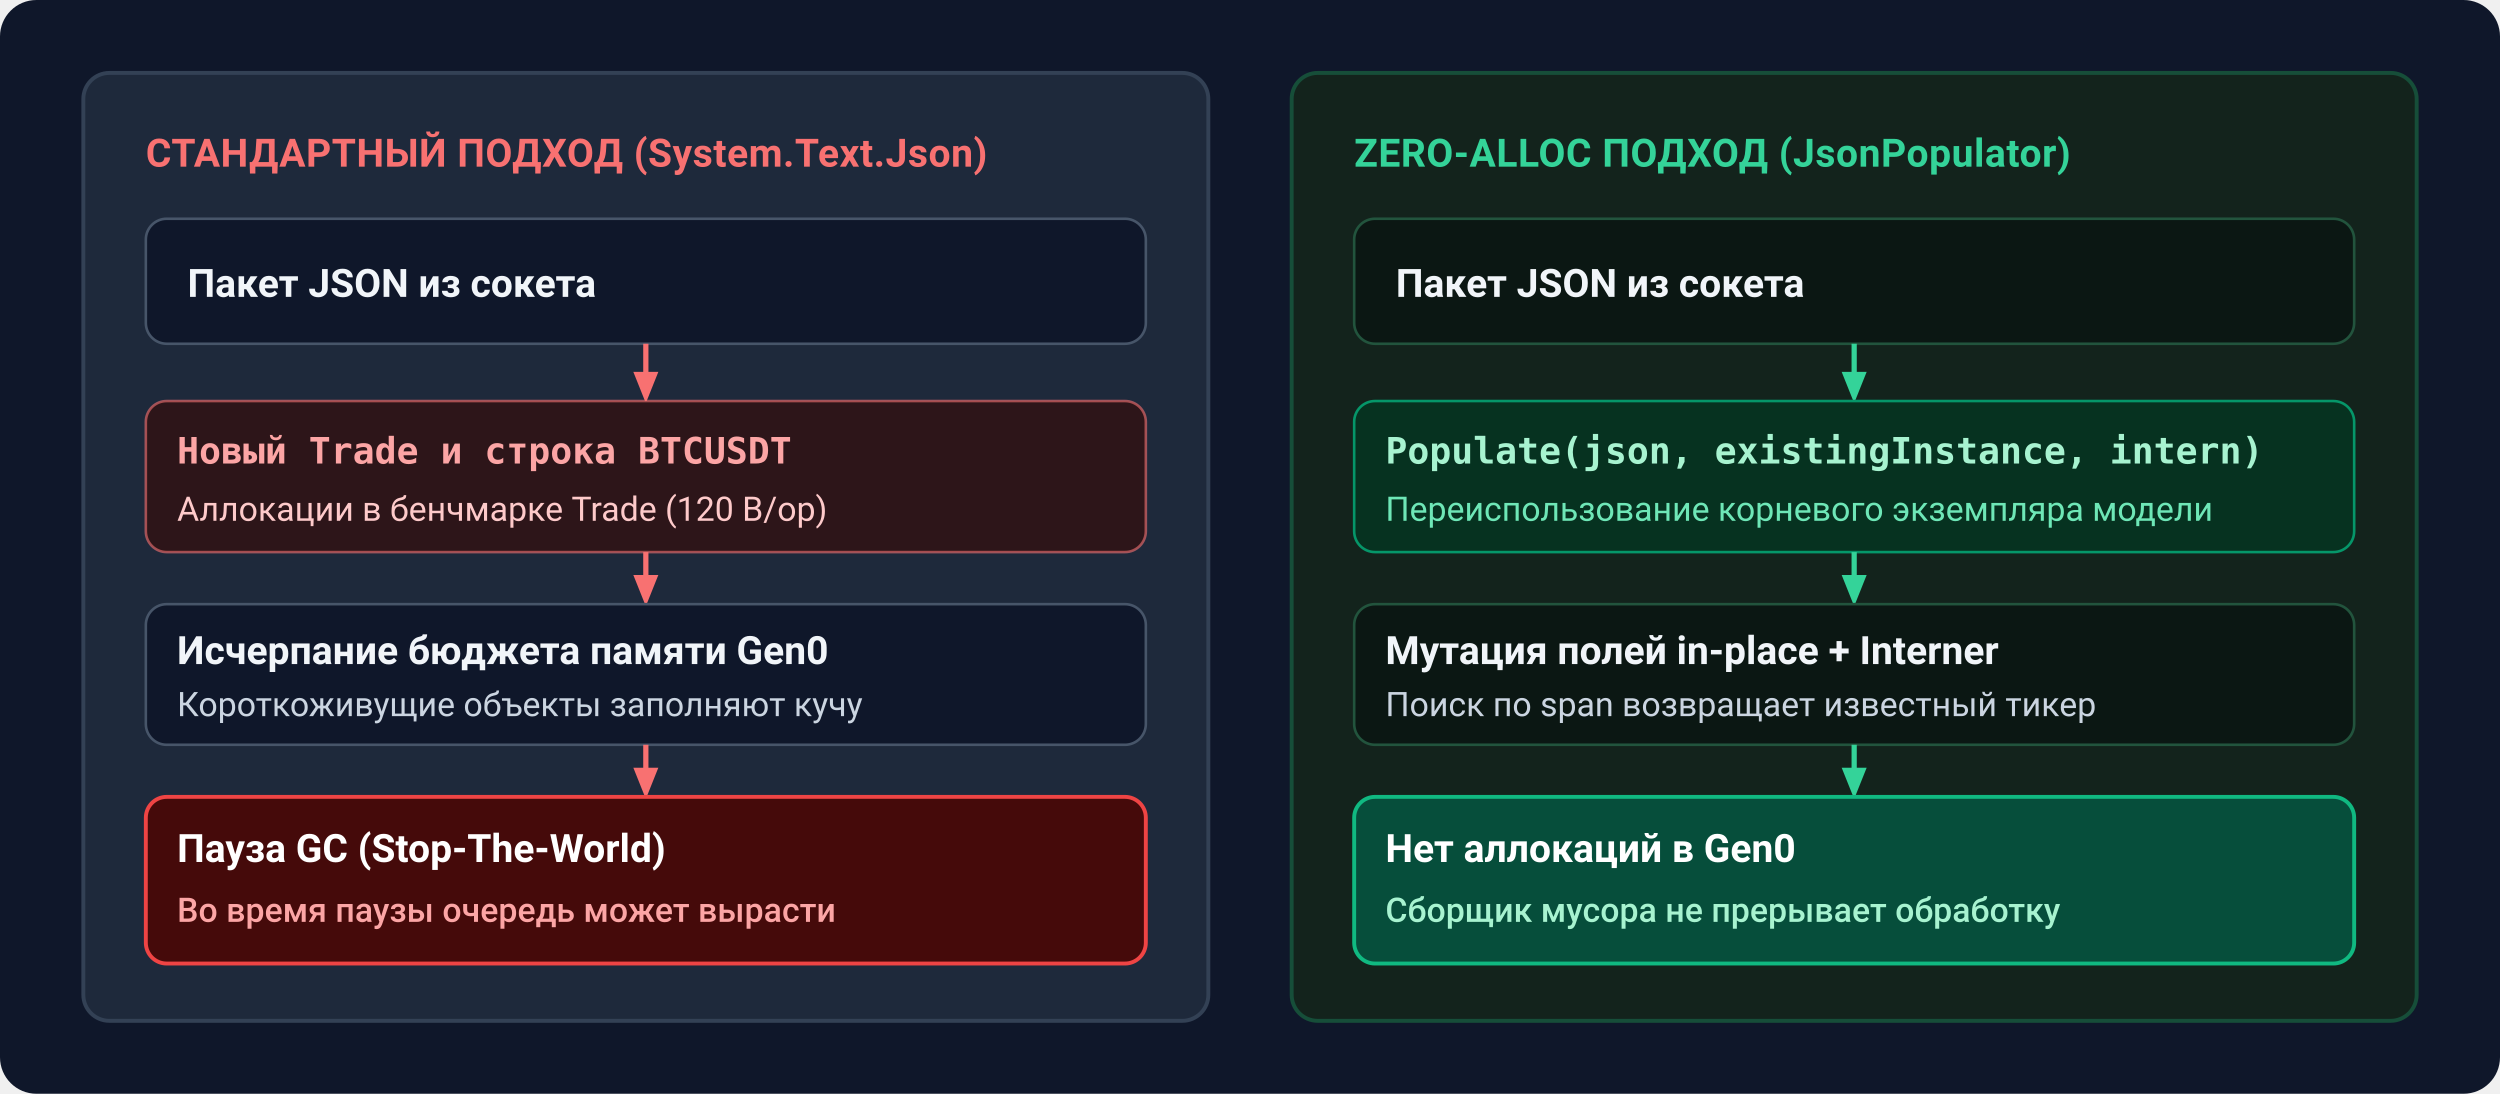
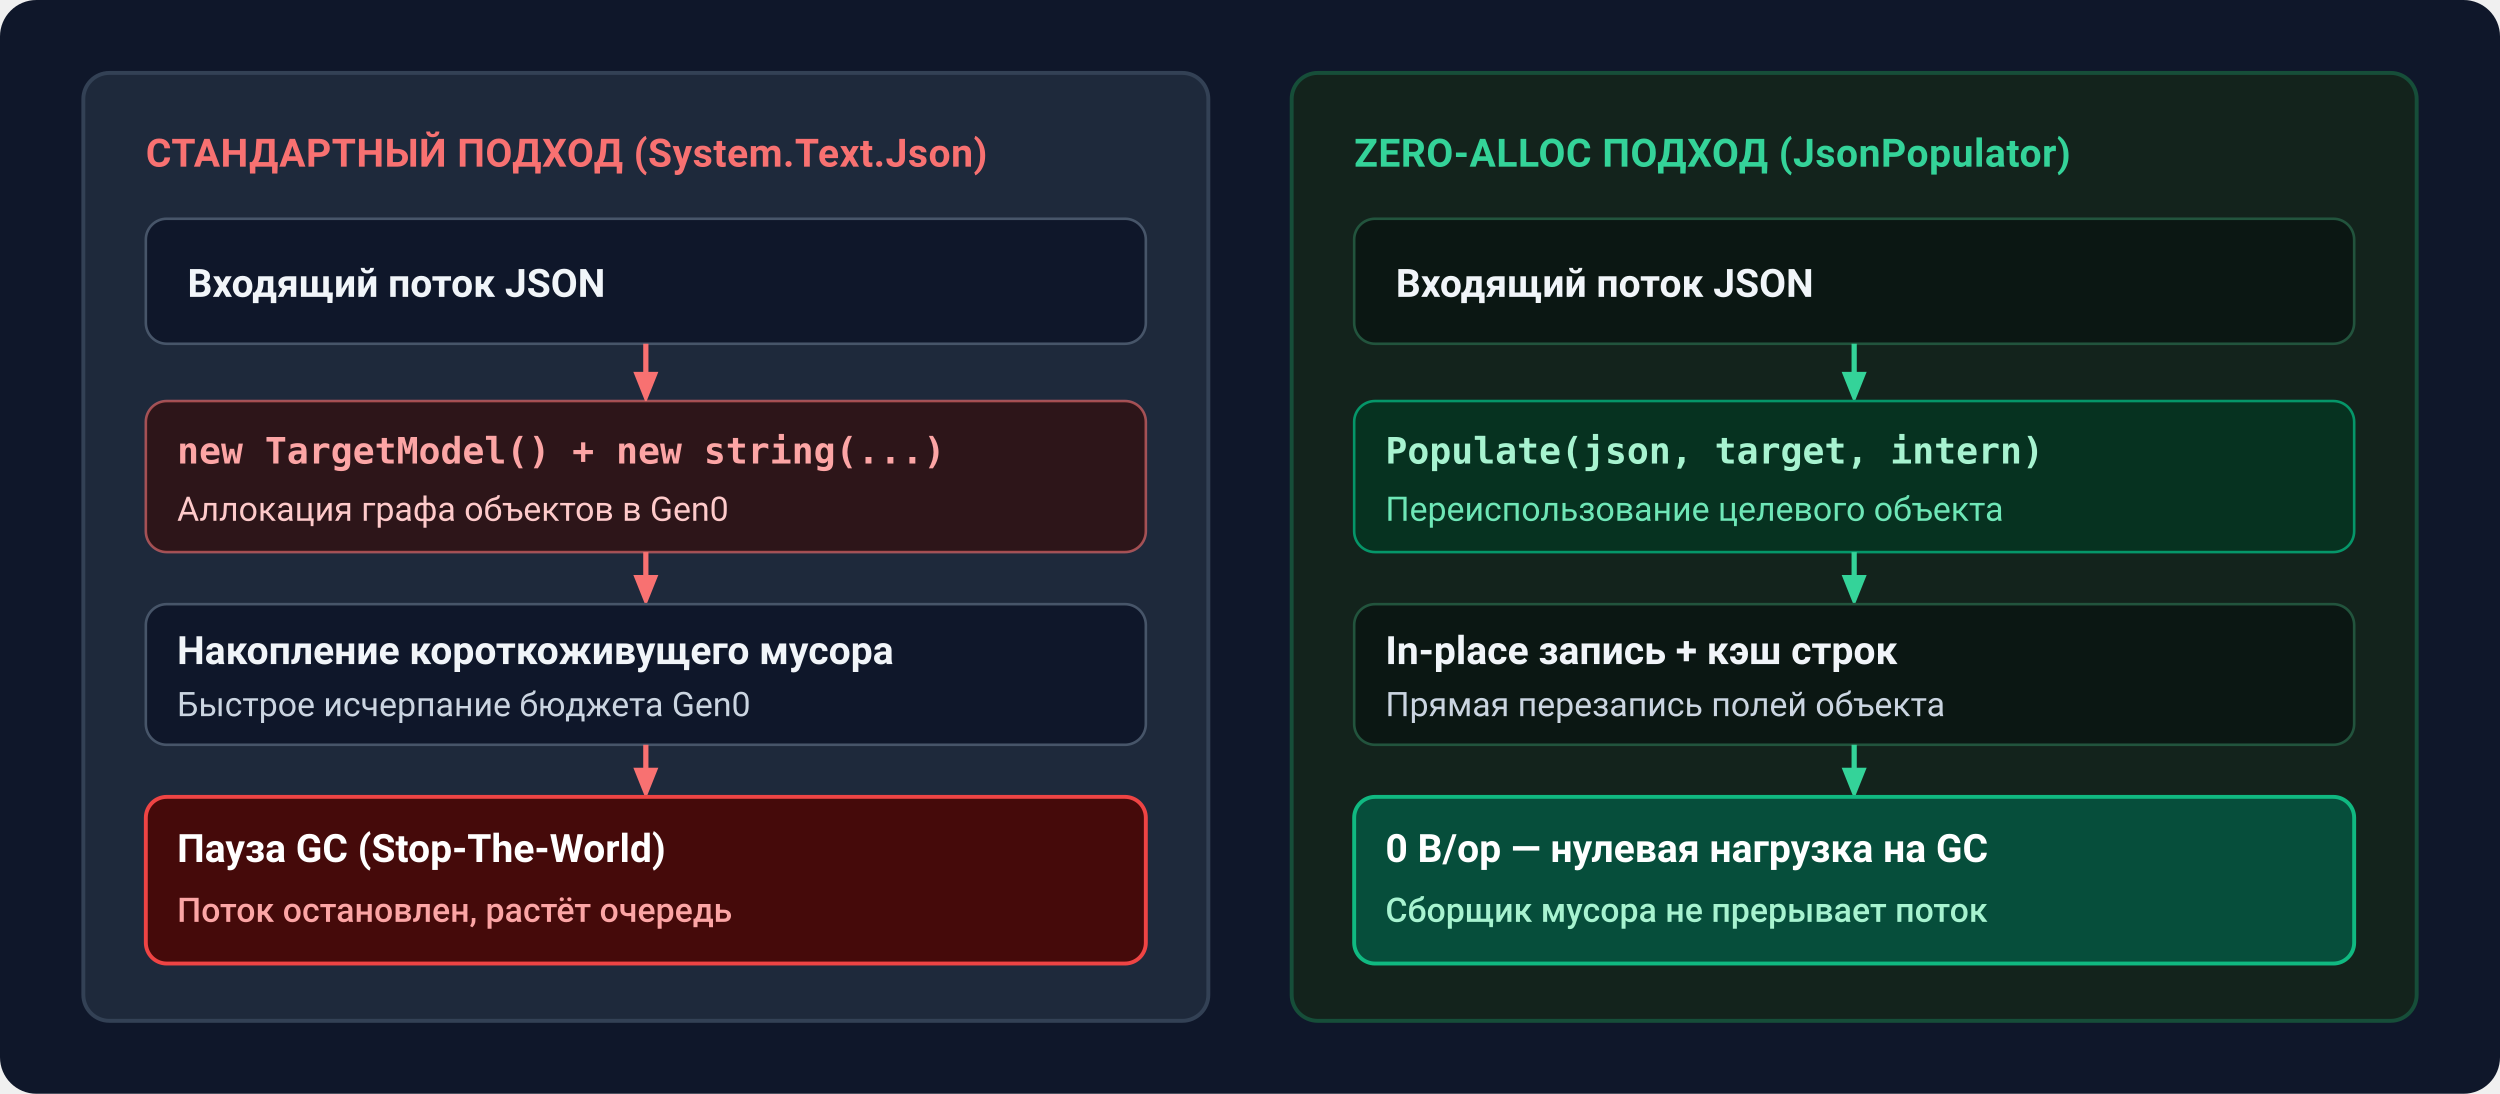
<svg xmlns="http://www.w3.org/2000/svg" width="960" height="420" viewBox="0 0 960 420" role="img" aria-labelledby="title desc">
  <defs>
    <marker id="arrow-red" viewBox="0 0 10 10" refX="6" refY="5" markerWidth="6" markerHeight="6" orient="auto-start-reverse">
      <path d="M 0 1 L 10 5 L 0 9 z" fill="#f87171" />
    </marker>
    <marker id="arrow-green" viewBox="0 0 10 10" refX="6" refY="5" markerWidth="6" markerHeight="6" orient="auto-start-reverse">
      <path d="M 0 1 L 10 5 L 0 9 z" fill="#34d399" />
    </marker>
  </defs>
  <rect width="960" height="420" rx="14" fill="#0f172a" />
  <g transform="translate(32, 28)">
    <rect width="432" height="364" rx="10" fill="#1e293b" stroke="#334155" stroke-width="1.5" />
    <text x="24" y="36" fill="#f87171" font-family="-apple-system, BlinkMacSystemFont, 'Segoe UI', Roboto, sans-serif" font-size="15" font-weight="700" letter-spacing="0.2">СТАНДАРТНЫЙ ПОДХОД (System.Text.Json)</text>
    <rect x="24" y="56" width="384" height="48" rx="8" fill="#0f172a" stroke="#475569" stroke-width="1" />
-     <text x="40" y="86" fill="#f1f5f9" font-family="-apple-system, BlinkMacSystemFont, 'Segoe UI', Roboto, sans-serif" font-size="15" font-weight="600">Пакет JSON из сокета</text>
+     <text x="40" y="86" fill="#f1f5f9" font-family="-apple-system, BlinkMacSystemFont, 'Segoe UI', Roboto, sans-serif" font-size="15" font-weight="600">Входящий поток JSON</text>
    <path d="M 216 104 L 216 122" stroke="#f87171" stroke-width="2" marker-end="url(#arrow-red)" />
    <rect x="24" y="126" width="384" height="58" rx="8" fill="#2d1519" stroke="#f87171" stroke-opacity="0.6" stroke-width="1" />
-     <text x="36" y="150" fill="#fca5a5" font-family="ui-monospace, monospace" font-size="14" font-weight="600">Новый Trade и строка BTCUSDT</text>
-     <text x="36" y="172" fill="#fecaca" font-family="-apple-system, BlinkMacSystemFont, 'Segoe UI', Roboto, sans-serif" font-size="13">Аллокации в бенчмарке Trade (120 B/op)</text>
+     <text x="36" y="150" fill="#fca5a5" font-family="ui-monospace, monospace" font-size="14" font-weight="600">new TargetModel() + new string(...)</text>
+     <text x="36" y="172" fill="#fecaca" font-family="-apple-system, BlinkMacSystemFont, 'Segoe UI', Roboto, sans-serif" font-size="13">Аллокация графа объектов в Gen0</text>
    <path d="M 216 184 L 216 200" stroke="#f87171" stroke-width="2" marker-end="url(#arrow-red)" />
    <rect x="24" y="204" width="384" height="54" rx="8" fill="#0f172a" stroke="#475569" stroke-width="1" />
-     <text x="36" y="227" fill="#f1f5f9" font-family="-apple-system, BlinkMacSystemFont, 'Segoe UI', Roboto, sans-serif" font-size="15" font-weight="600">Исчерпание бюджета памяти Gen0</text>
-     <text x="36" y="247" fill="#cbd5e1" font-family="-apple-system, BlinkMacSystemFont, 'Segoe UI', Roboto, sans-serif" font-size="13">Короткоживущие объекты заполняют кучу</text>
+     <text x="36" y="227" fill="#f1f5f9" font-family="-apple-system, BlinkMacSystemFont, 'Segoe UI', Roboto, sans-serif" font-size="15" font-weight="600">Накопление короткоживущего мусора</text>
+     <text x="36" y="247" fill="#cbd5e1" font-family="-apple-system, BlinkMacSystemFont, 'Segoe UI', Roboto, sans-serif" font-size="13">Быстрое исчерпание бюджета Gen0</text>
    <path d="M 216 258 L 216 274" stroke="#f87171" stroke-width="2" marker-end="url(#arrow-red)" />
    <rect x="24" y="278" width="384" height="64" rx="8" fill="#450a0a" stroke="#ef4444" stroke-width="1.5" />
    <text x="36" y="303" fill="#ffffff" font-family="-apple-system, BlinkMacSystemFont, 'Segoe UI', Roboto, sans-serif" font-size="15" font-weight="700">Пауза GC (Stop-The-World)</text>
-     <text x="36" y="326" fill="#fca5a5" font-family="-apple-system, BlinkMacSystemFont, 'Segoe UI', Roboto, sans-serif" font-size="13" font-weight="500">Во время паузы очередь может вырасти</text>
+     <text x="36" y="326" fill="#fca5a5" font-family="-apple-system, BlinkMacSystemFont, 'Segoe UI', Roboto, sans-serif" font-size="13" font-weight="500">Поток остановлен, растёт очередь</text>
  </g>
  <g transform="translate(496, 28)">
    <rect width="432" height="364" rx="10" fill="#13231c" stroke="#164e39" stroke-width="1.5" />
    <text x="24" y="36" fill="#34d399" font-family="-apple-system, BlinkMacSystemFont, 'Segoe UI', Roboto, sans-serif" font-size="15" font-weight="700" letter-spacing="0.2">ZERO-ALLOC ПОДХОД (JsonPopulator)</text>
    <rect x="24" y="56" width="384" height="48" rx="8" fill="#0b1713" stroke="#22543d" stroke-width="1" />
-     <text x="40" y="86" fill="#f1f5f9" font-family="-apple-system, BlinkMacSystemFont, 'Segoe UI', Roboto, sans-serif" font-size="15" font-weight="600">Пакет JSON из сокета</text>
+     <text x="40" y="86" fill="#f1f5f9" font-family="-apple-system, BlinkMacSystemFont, 'Segoe UI', Roboto, sans-serif" font-size="15" font-weight="600">Входящий поток JSON</text>
    <path d="M 216 104 L 216 122" stroke="#34d399" stroke-width="2" marker-end="url(#arrow-green)" />
    <rect x="24" y="126" width="384" height="58" rx="8" fill="#063220" stroke="#059669" stroke-width="1" />
-     <text x="36" y="150" fill="#a7f3d0" font-family="ui-monospace, monospace" font-size="14" font-weight="600">Populate(json, existingInstance, intern)</text>
-     <text x="36" y="172" fill="#6ee7b7" font-family="-apple-system, BlinkMacSystemFont, 'Segoe UI', Roboto, sans-serif" font-size="13">Переиспользование корневого экземпляра модели</text>
+     <text x="36" y="150" fill="#a7f3d0" font-family="ui-monospace, monospace" font-size="14" font-weight="600">Populate(json, target, intern)</text>
+     <text x="36" y="172" fill="#6ee7b7" font-family="-apple-system, BlinkMacSystemFont, 'Segoe UI', Roboto, sans-serif" font-size="13">Переиспользование целевого объекта</text>
    <path d="M 216 184 L 216 200" stroke="#34d399" stroke-width="2" marker-end="url(#arrow-green)" />
    <rect x="24" y="204" width="384" height="54" rx="8" fill="#0b1713" stroke="#22543d" stroke-width="1" />
-     <text x="36" y="227" fill="#f1f5f9" font-family="-apple-system, BlinkMacSystemFont, 'Segoe UI', Roboto, sans-serif" font-size="15" font-weight="600">Мутация полей in-place + Interner</text>
-     <text x="36" y="247" fill="#cbd5e1" font-family="-apple-system, BlinkMacSystemFont, 'Segoe UI', Roboto, sans-serif" font-size="13">Поиск по span возвращает известный тикер</text>
+     <text x="36" y="227" fill="#f1f5f9" font-family="-apple-system, BlinkMacSystemFont, 'Segoe UI', Roboto, sans-serif" font-size="15" font-weight="600">In-place запись + кэш строк</text>
+     <text x="36" y="247" fill="#cbd5e1" font-family="-apple-system, BlinkMacSystemFont, 'Segoe UI', Roboto, sans-serif" font-size="13">Прямая перезапись полей объекта</text>
    <path d="M 216 258 L 216 274" stroke="#34d399" stroke-width="2" marker-end="url(#arrow-green)" />
    <rect x="24" y="278" width="384" height="64" rx="8" fill="#064e3b" stroke="#10b981" stroke-width="1.5" />
-     <text x="36" y="303" fill="#ffffff" font-family="-apple-system, BlinkMacSystemFont, 'Segoe UI', Roboto, sans-serif" font-size="15" font-weight="700">Нет аллокаций в Gen0</text>
-     <text x="36" y="326" fill="#a7f3d0" font-family="-apple-system, BlinkMacSystemFont, 'Segoe UI', Roboto, sans-serif" font-size="13" font-weight="500">Сборщик мусора не прерывает обработку</text>
+     <text x="36" y="303" fill="#ffffff" font-family="-apple-system, BlinkMacSystemFont, 'Segoe UI', Roboto, sans-serif" font-size="15" font-weight="700">0 B/op — нулевая нагрузка на GC</text>
+     <text x="36" y="326" fill="#a7f3d0" font-family="-apple-system, BlinkMacSystemFont, 'Segoe UI', Roboto, sans-serif" font-size="13" font-weight="500">Сборщик мусора не прерывает поток</text>
  </g>
</svg>
